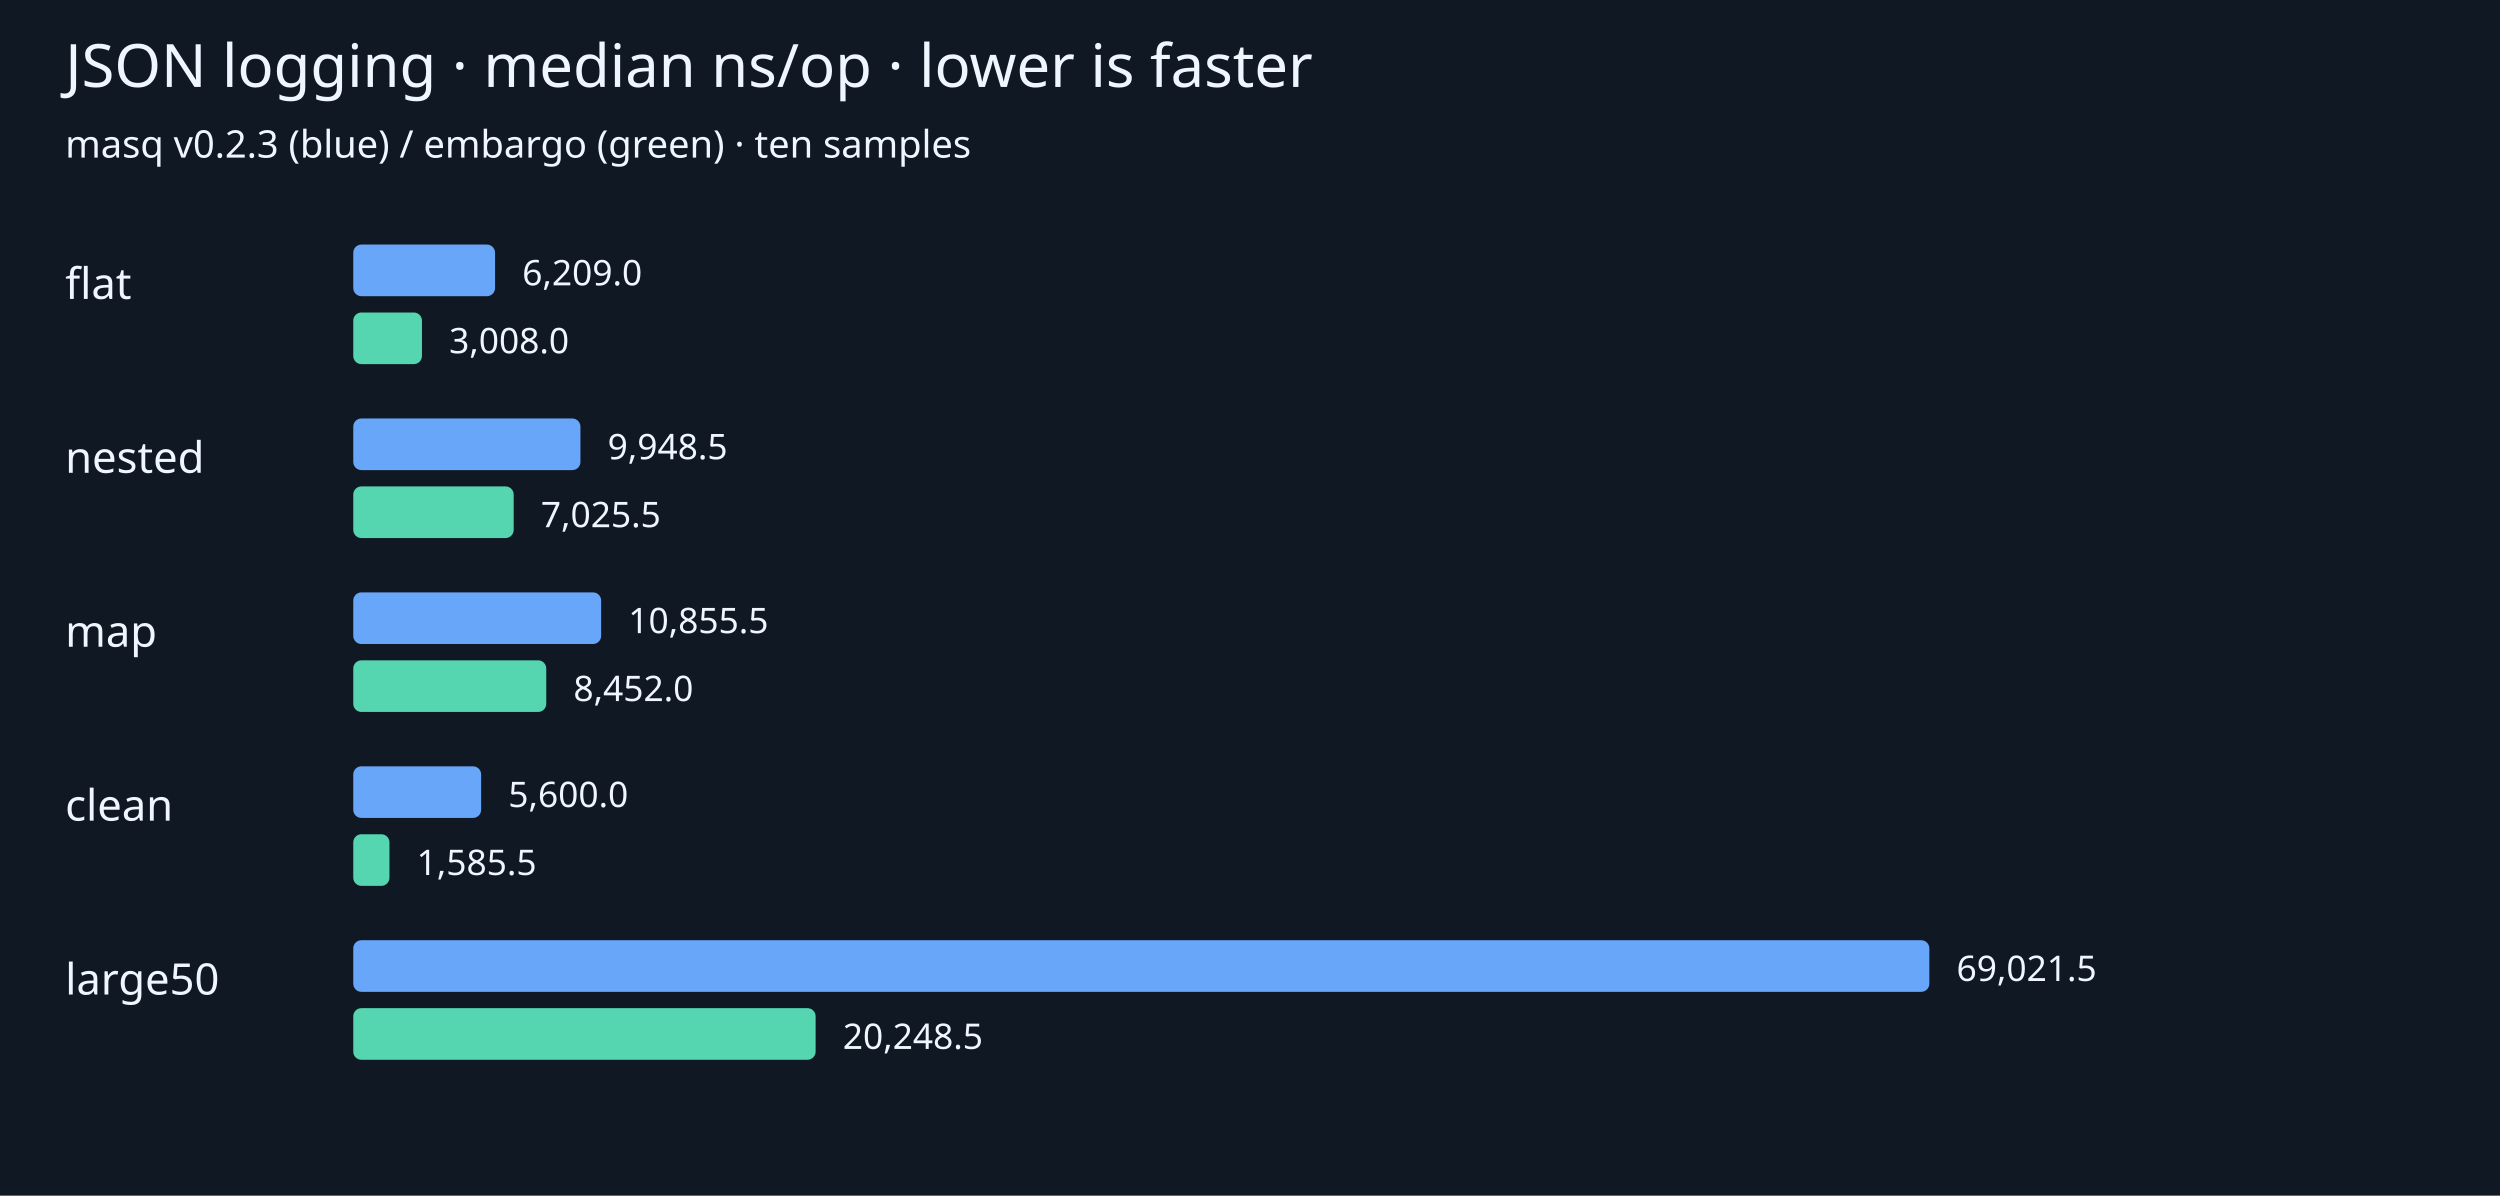
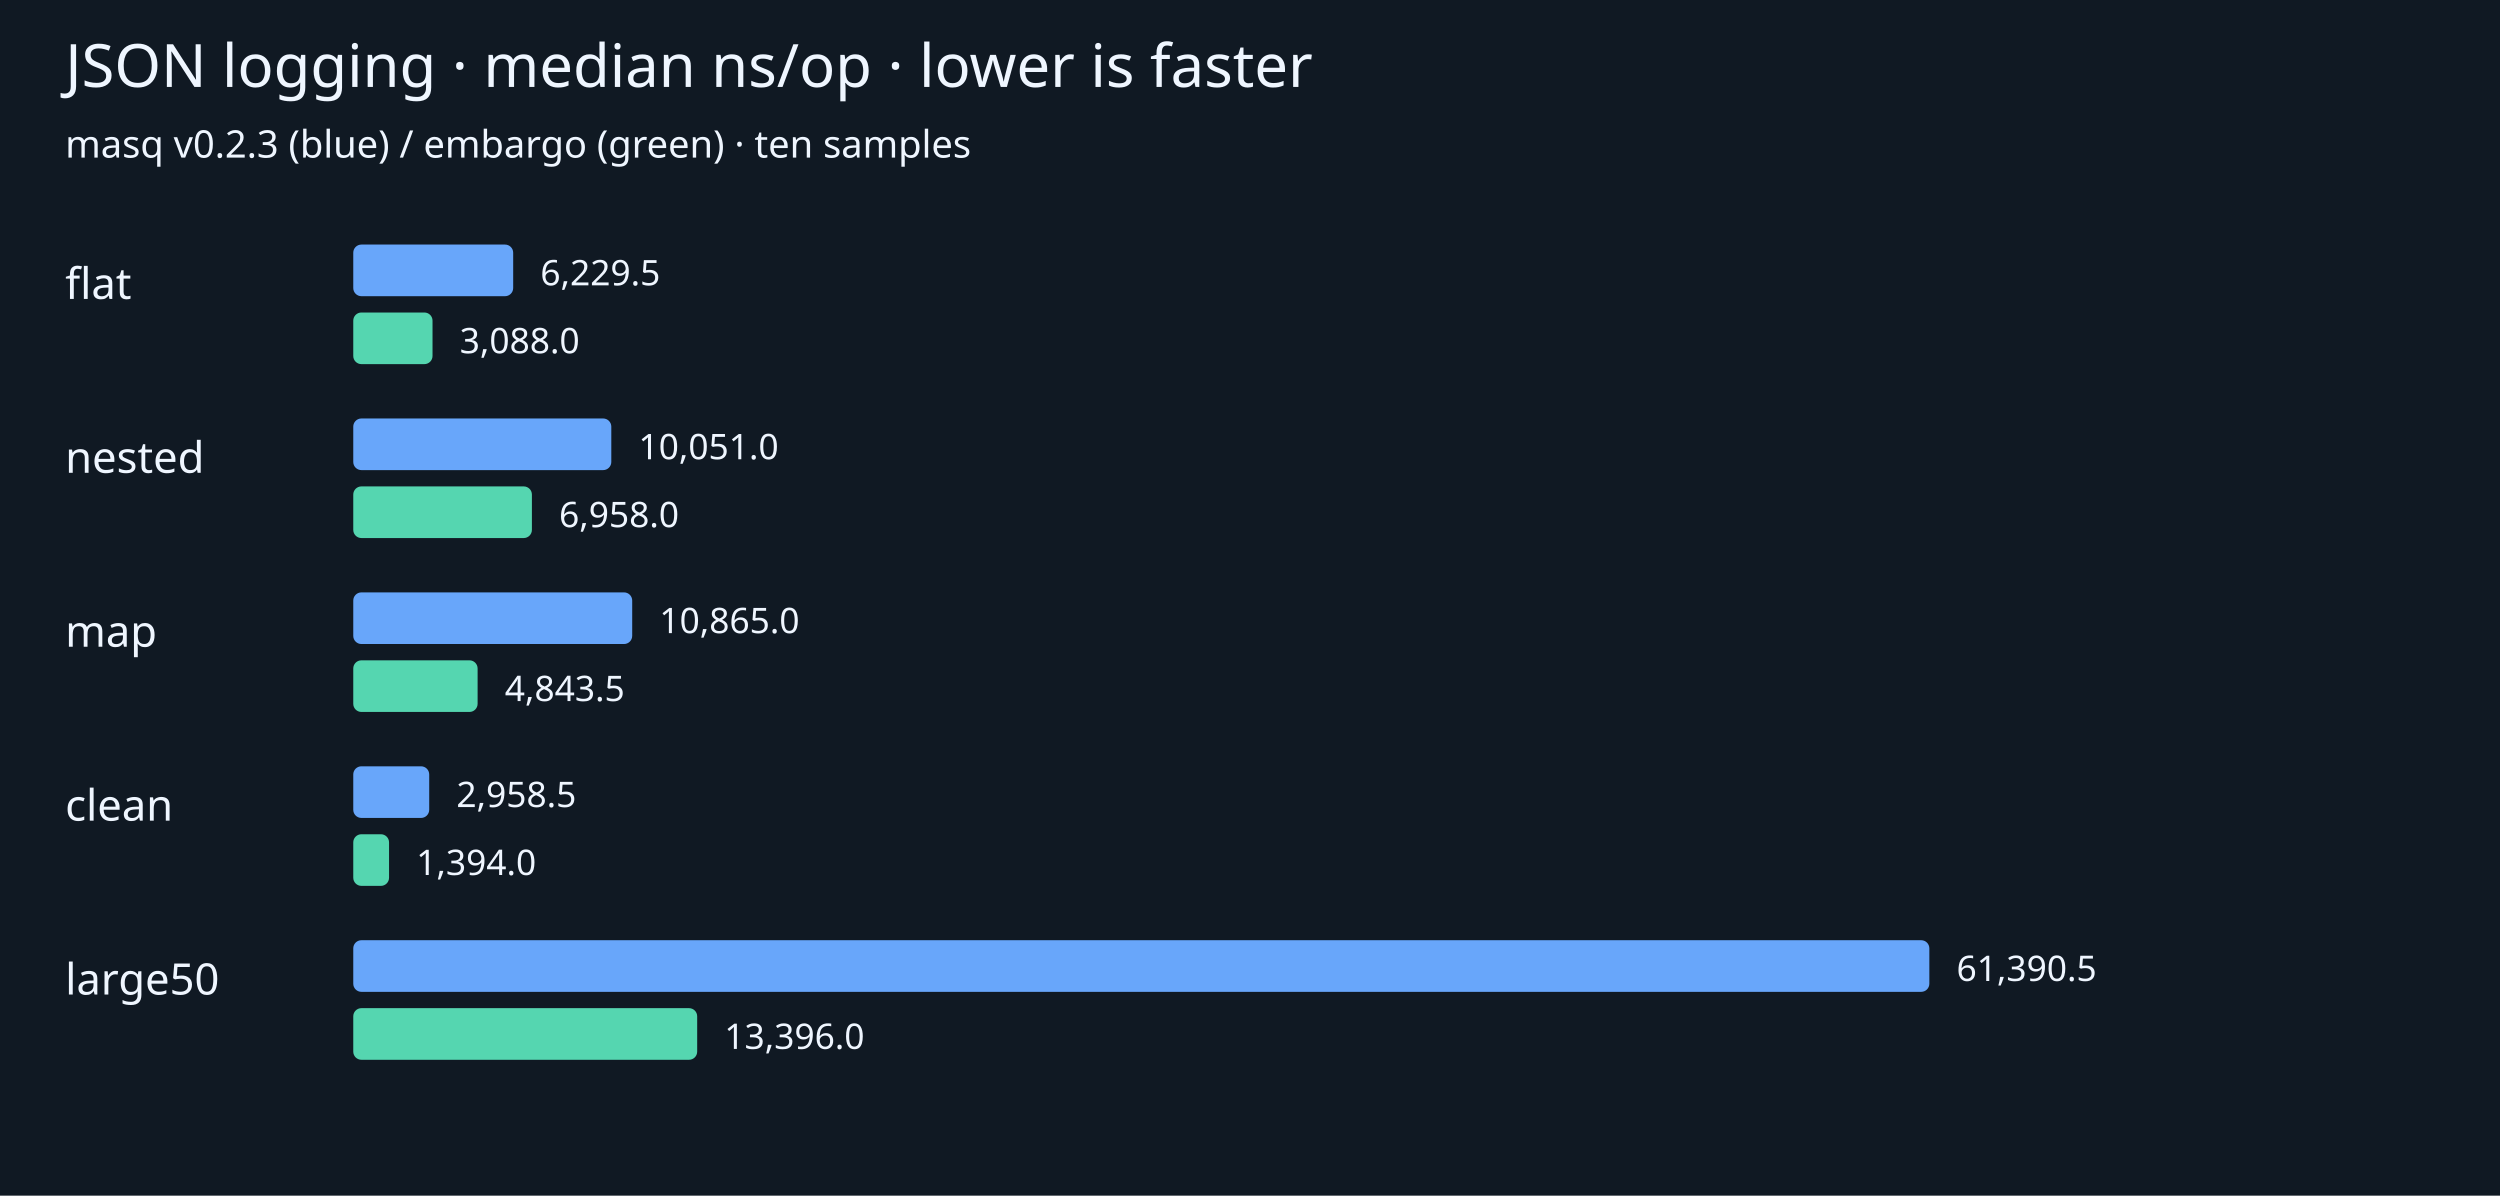
<svg xmlns="http://www.w3.org/2000/svg" width="920" height="440" viewBox="0 0 920 440" role="img" aria-labelledby="title desc">
  <rect width="920" height="440" fill="#101923" />
  <g font-family="sans-serif" fill="#eff6ff">
    <text x="24" y="32" font-size="22">JSON logging · median ns/op · lower is faster</text>
    <text x="24" y="58" font-size="14">masq v0.2.3 (blue) / embargo (green) · ten samples</text>
    <text x="24" y="110" font-size="16">flat</text>
-     <rect x="130" y="90" width="52.18" height="19" rx="3" fill="#68a6fa" />
-     <text x="192.18" y="105" font-size="13">6,209.0</text>
-     <rect x="130" y="115" width="25.28" height="19" rx="3" fill="#55d6b0" />
-     <text x="165.28" y="130" font-size="13">3,008.0</text>
+     <rect x="130" y="90" width="58.85" height="19" rx="3" fill="#68a6fa" />
+     <text x="198.85" y="105" font-size="13">6,229.5</text>
+     <rect x="130" y="115" width="29.17" height="19" rx="3" fill="#55d6b0" />
+     <text x="169.17" y="130" font-size="13">3,088.0</text>
    <text x="24" y="174" font-size="16">nested</text>
-     <rect x="130" y="154" width="83.60" height="19" rx="3" fill="#68a6fa" />
-     <text x="223.60" y="169" font-size="13">9,948.5</text>
-     <rect x="130" y="179" width="59.04" height="19" rx="3" fill="#55d6b0" />
-     <text x="199.04" y="194" font-size="13">7,025.5</text>
+     <rect x="130" y="154" width="94.96" height="19" rx="3" fill="#68a6fa" />
+     <text x="234.96" y="169" font-size="13">10,051.0</text>
+     <rect x="130" y="179" width="65.74" height="19" rx="3" fill="#55d6b0" />
+     <text x="205.74" y="194" font-size="13">6,958.0</text>
    <text x="24" y="238" font-size="16">map</text>
-     <rect x="130" y="218" width="91.22" height="19" rx="3" fill="#68a6fa" />
-     <text x="231.22" y="233" font-size="13">10,855.5</text>
-     <rect x="130" y="243" width="71.02" height="19" rx="3" fill="#55d6b0" />
-     <text x="211.02" y="258" font-size="13">8,452.0</text>
+     <rect x="130" y="218" width="102.65" height="19" rx="3" fill="#68a6fa" />
+     <text x="242.65" y="233" font-size="13">10,865.0</text>
+     <rect x="130" y="243" width="45.76" height="19" rx="3" fill="#55d6b0" />
+     <text x="185.76" y="258" font-size="13">4,843.5</text>
    <text x="24" y="302" font-size="16">clean</text>
-     <rect x="130" y="282" width="47.06" height="19" rx="3" fill="#68a6fa" />
-     <text x="187.06" y="297" font-size="13">5,600.0</text>
-     <rect x="130" y="307" width="13.32" height="19" rx="3" fill="#55d6b0" />
-     <text x="153.32" y="322" font-size="13">1,585.5</text>
+     <rect x="130" y="282" width="27.95" height="19" rx="3" fill="#68a6fa" />
+     <text x="167.95" y="297" font-size="13">2,958.5</text>
+     <rect x="130" y="307" width="13.17" height="19" rx="3" fill="#55d6b0" />
+     <text x="153.17" y="322" font-size="13">1,394.0</text>
    <text x="24" y="366" font-size="16">large50</text>
    <rect x="130" y="346" width="580.00" height="19" rx="3" fill="#68a6fa" />
-     <text x="720.00" y="361" font-size="13">69,021.5</text>
-     <rect x="130" y="371" width="170.15" height="19" rx="3" fill="#55d6b0" />
-     <text x="310.15" y="386" font-size="13">20,248.5</text>
+     <text x="720.00" y="361" font-size="13">61,390.5</text>
+     <rect x="130" y="371" width="126.56" height="19" rx="3" fill="#55d6b0" />
+     <text x="266.56" y="386" font-size="13">13,396.0</text>
  </g>
</svg>
